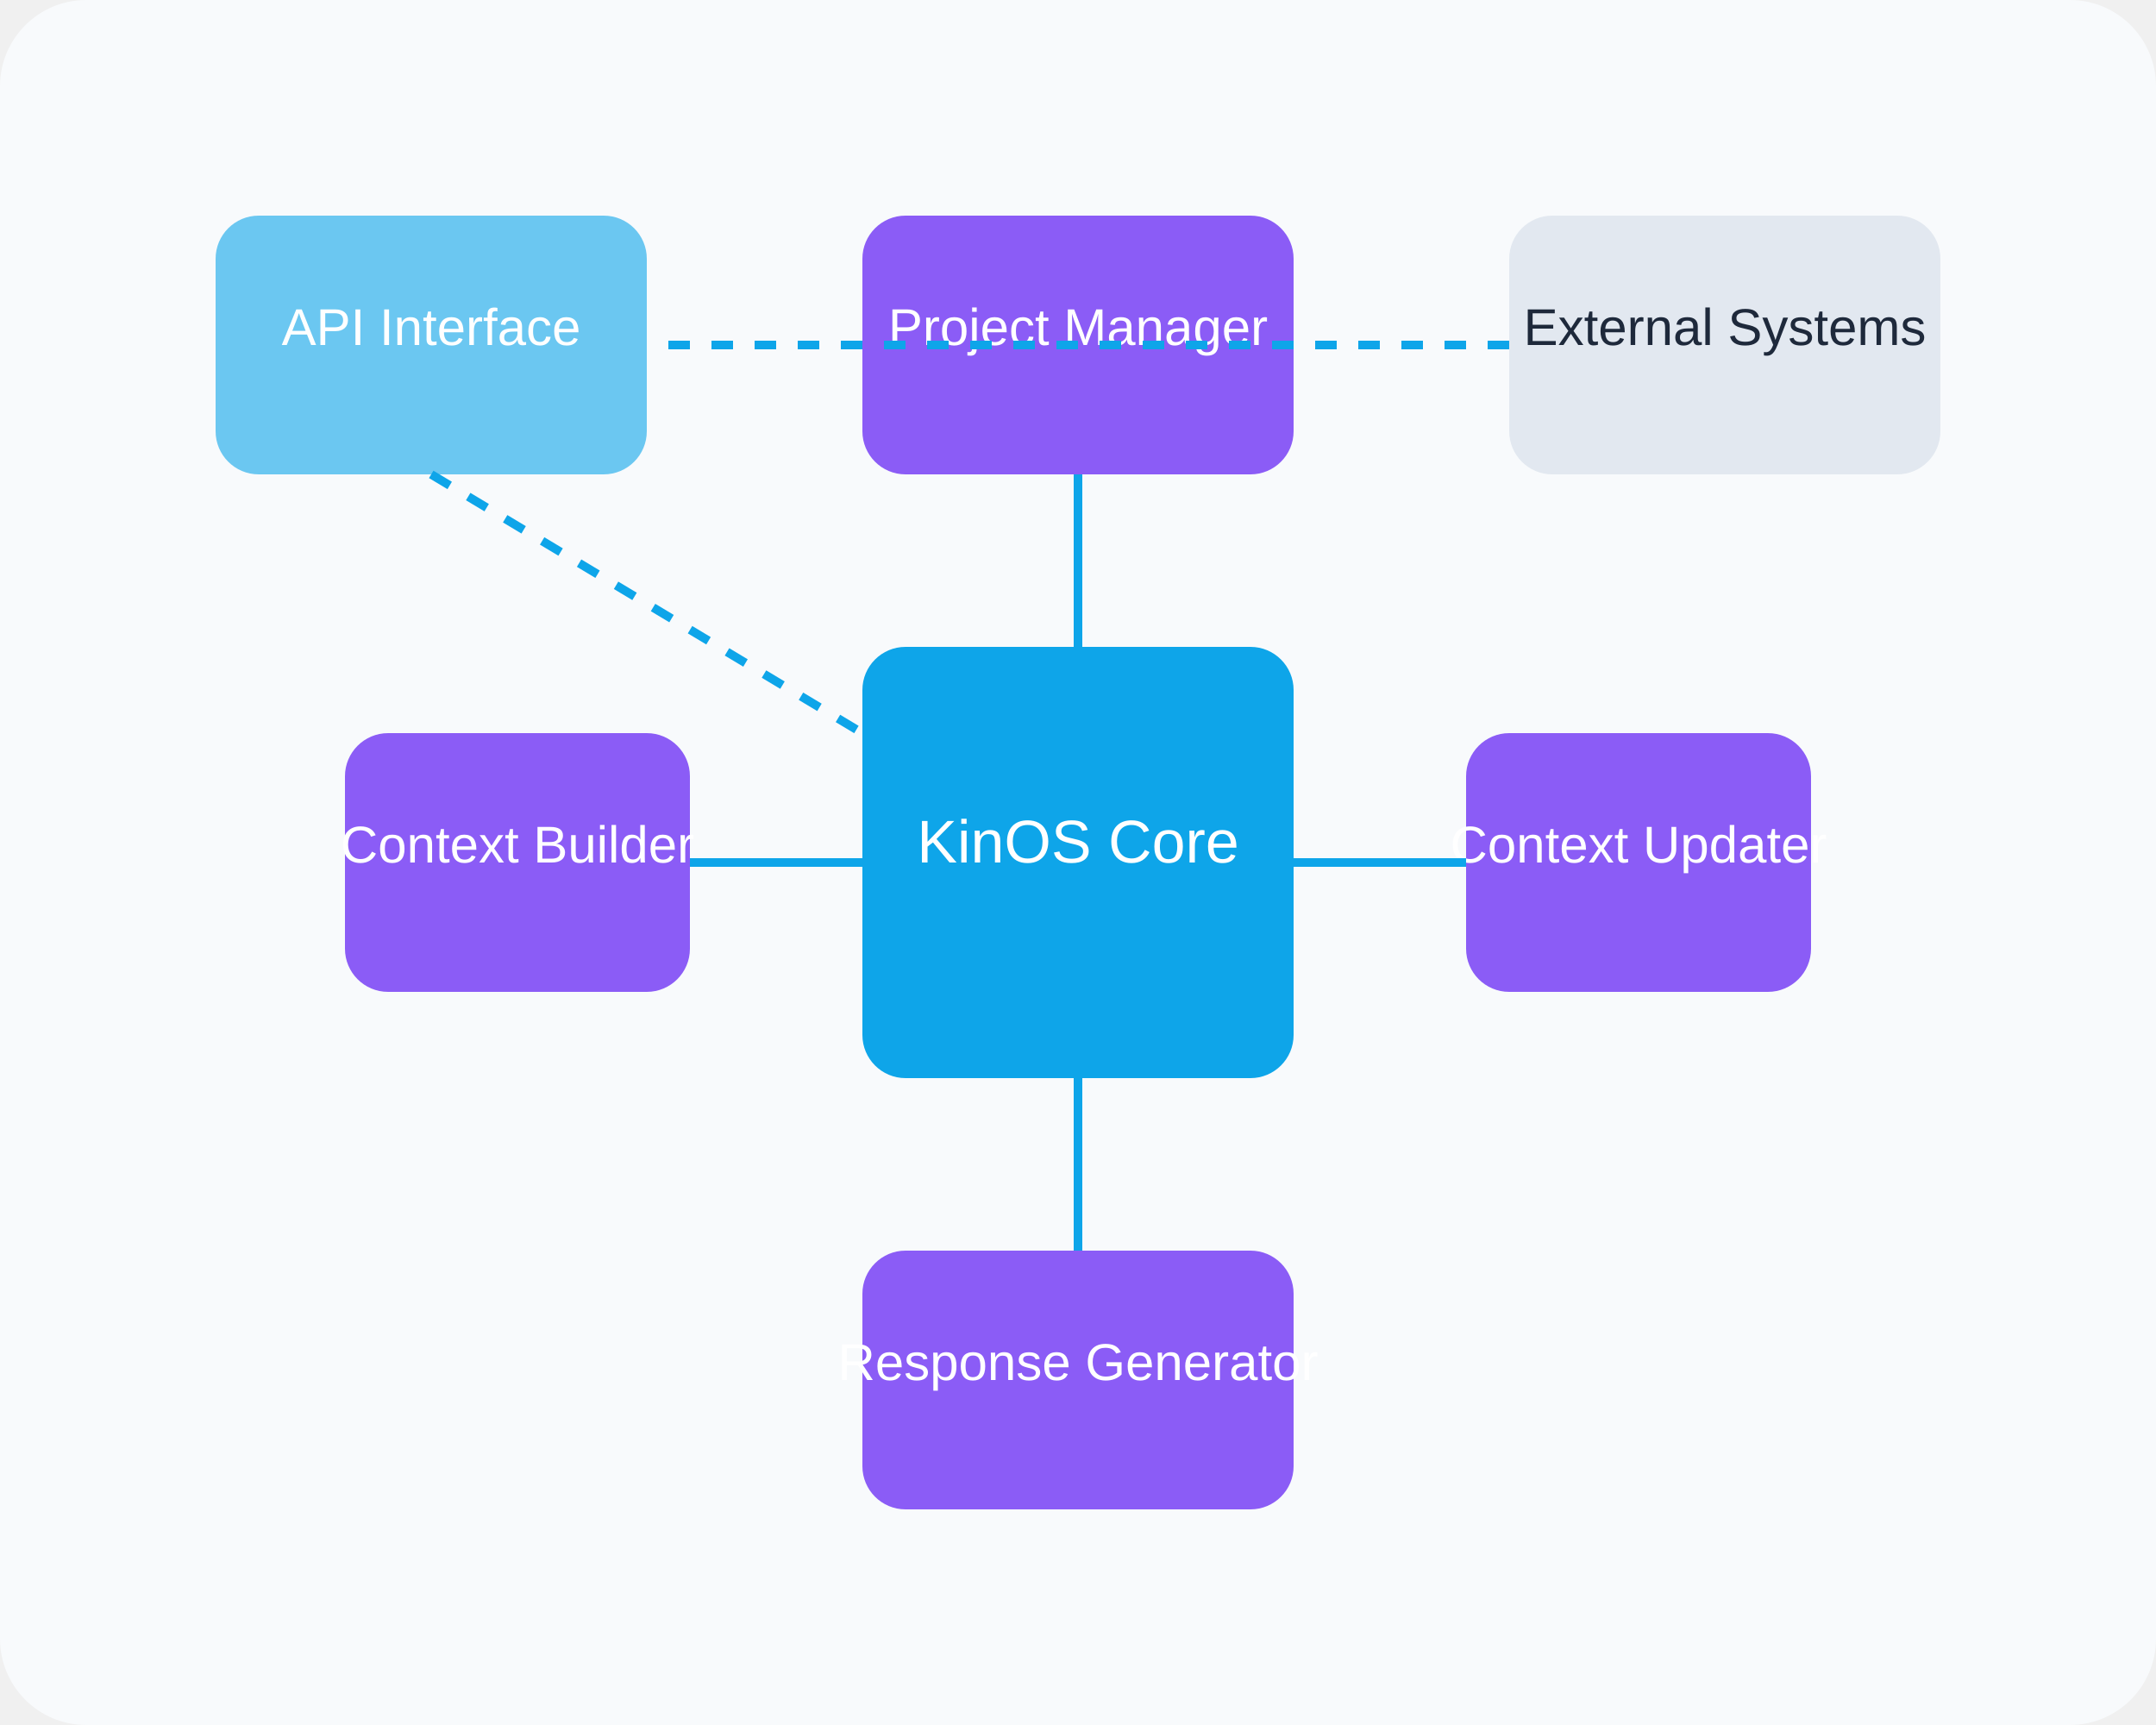
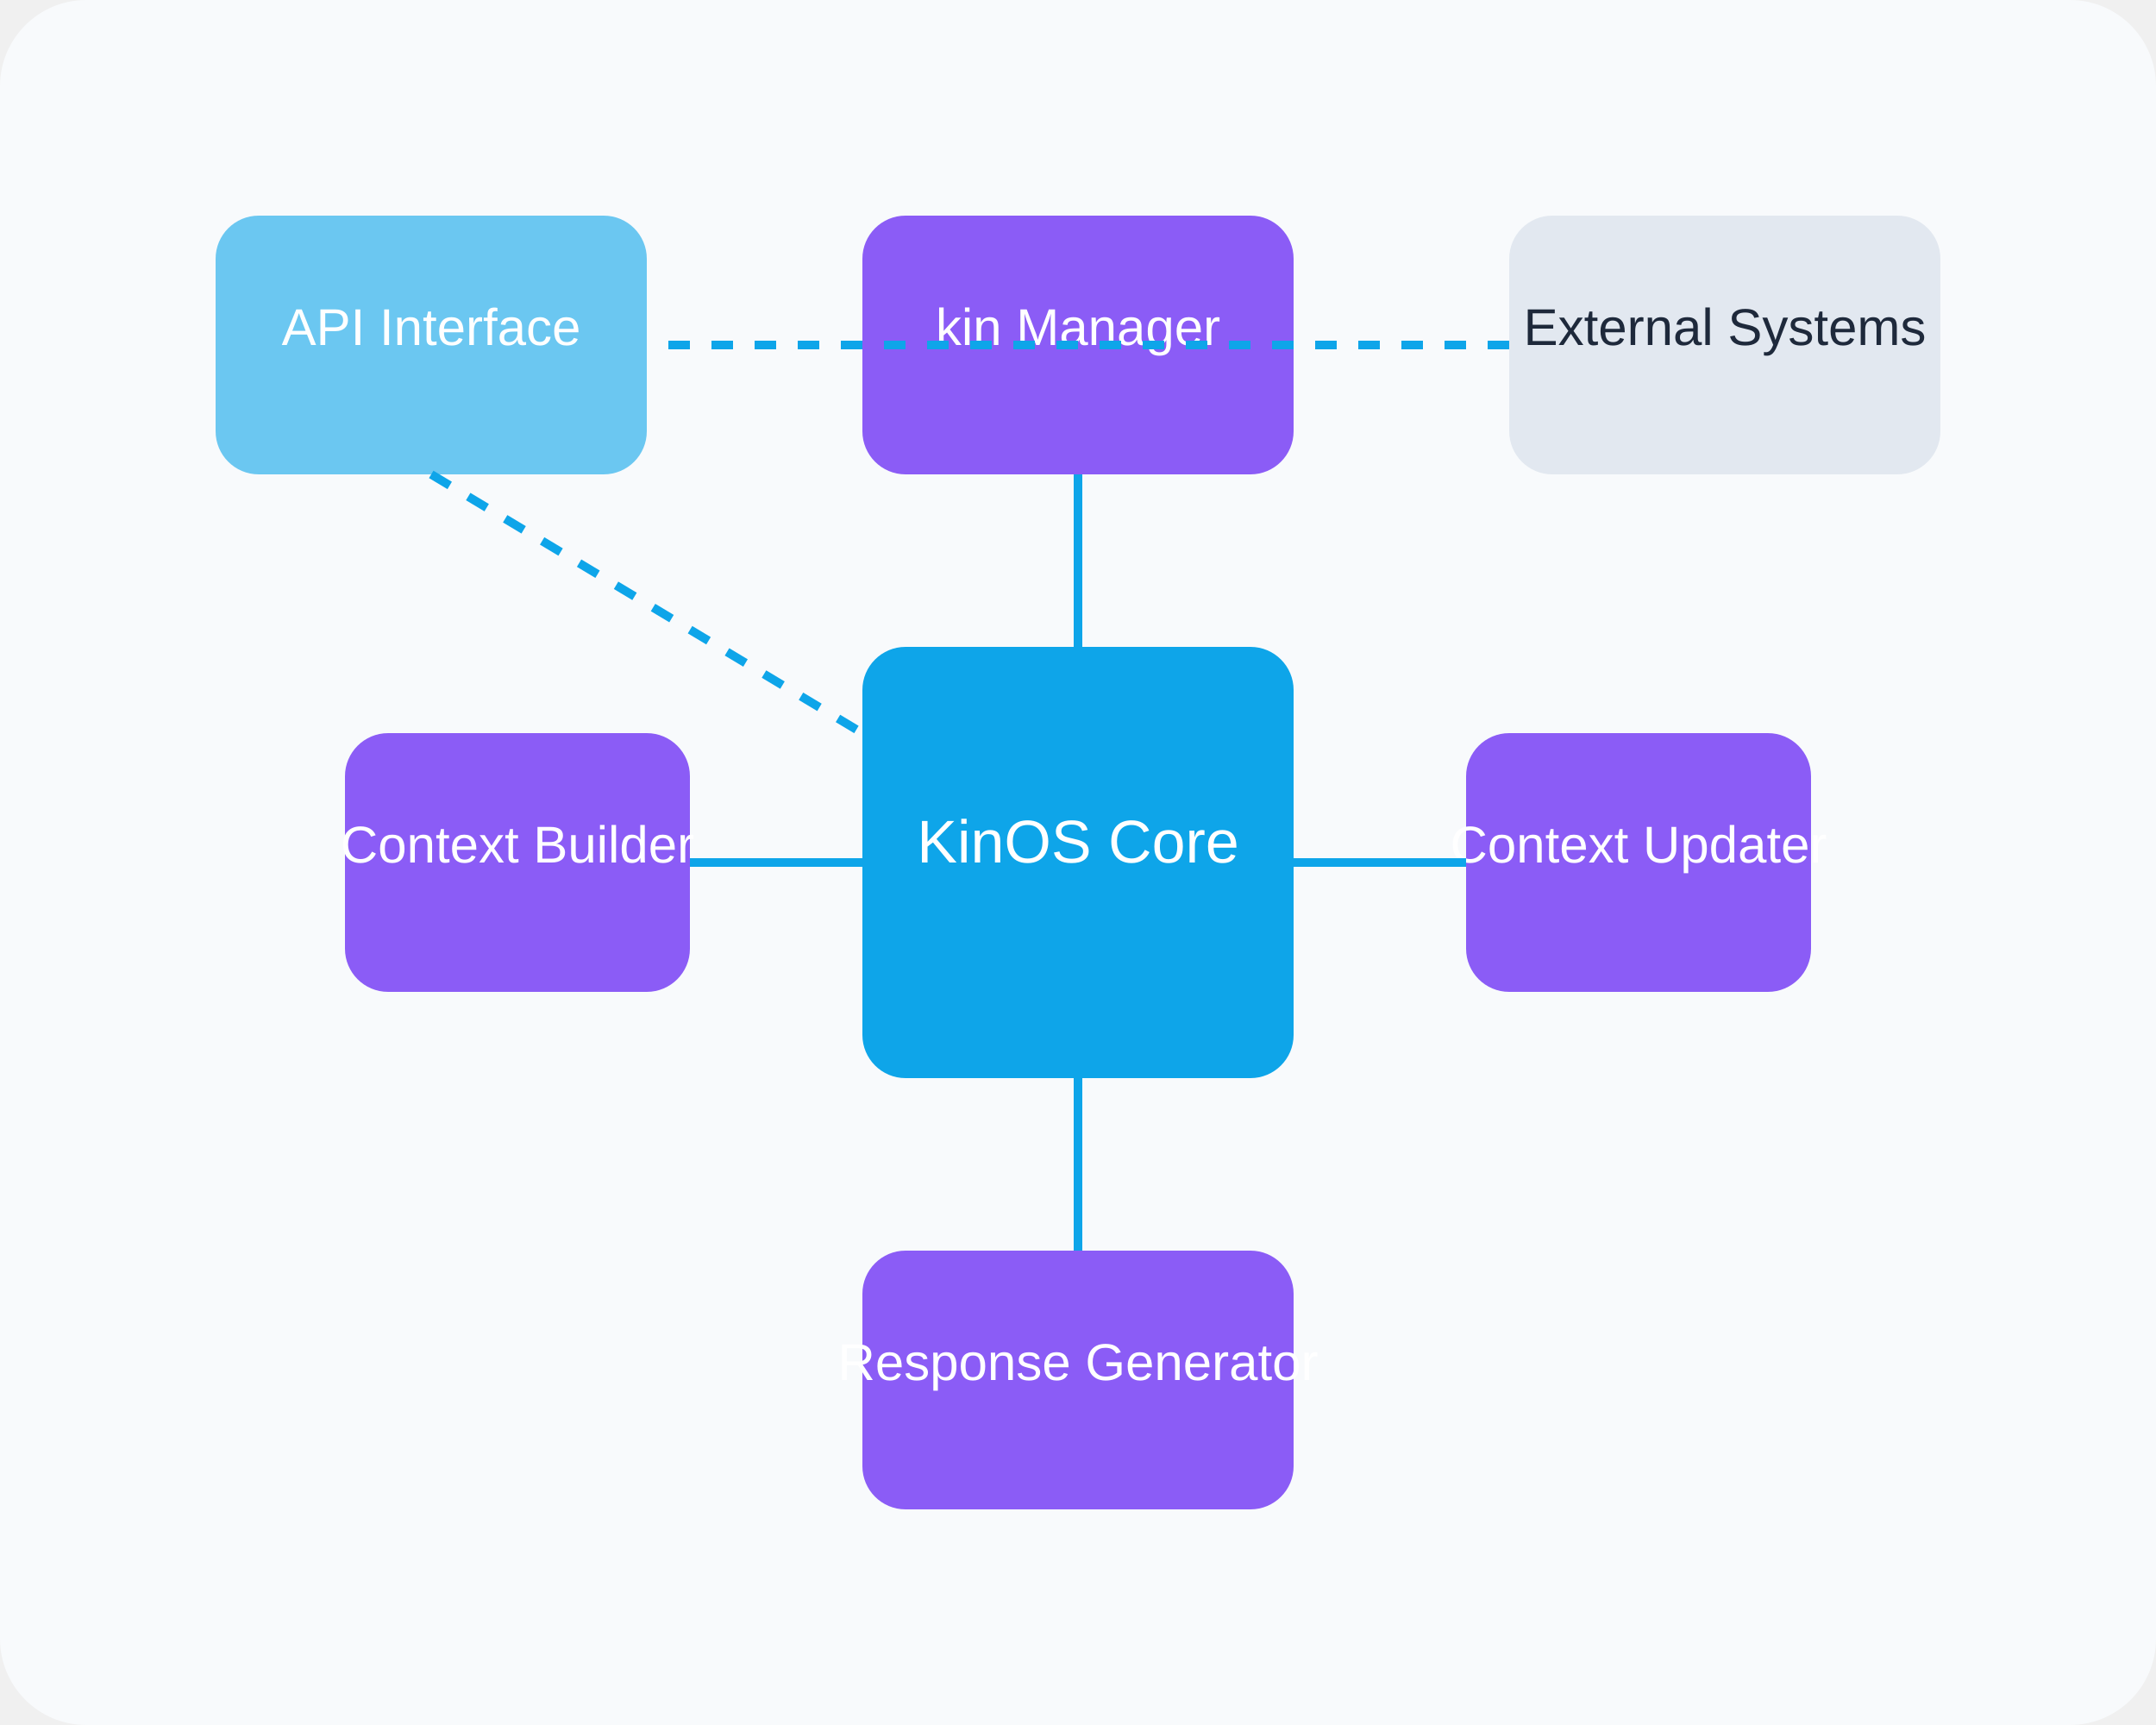
<svg xmlns="http://www.w3.org/2000/svg" width="500" height="400" viewBox="0 0 500 400" fill="none">
  <rect width="500" height="400" rx="20" fill="#F8FAFC" />
  <rect x="200" y="150" width="100" height="100" rx="10" fill="#0EA5E9" />
  <text x="250" y="200" font-family="Arial" font-size="14" fill="white" text-anchor="middle">KinOS Core</text>
  <rect x="200" y="50" width="100" height="60" rx="10" fill="#8B5CF6" />
-   <text x="250" y="80" font-family="Arial" font-size="12" fill="white" text-anchor="middle">Project Manager</text>
+   <text x="250" y="80" font-family="Arial" font-size="12" fill="white" text-anchor="middle">kin Manager</text>
  <rect x="80" y="170" width="80" height="60" rx="10" fill="#8B5CF6" />
  <text x="120" y="200" font-family="Arial" font-size="12" fill="white" text-anchor="middle">Context Builder</text>
  <rect x="340" y="170" width="80" height="60" rx="10" fill="#8B5CF6" />
  <text x="380" y="200" font-family="Arial" font-size="12" fill="white" text-anchor="middle">Context Updater</text>
  <rect x="200" y="290" width="100" height="60" rx="10" fill="#8B5CF6" />
  <text x="250" y="320" font-family="Arial" font-size="12" fill="white" text-anchor="middle">Response Generator</text>
  <line x1="250" y1="110" x2="250" y2="150" stroke="#0EA5E9" stroke-width="2" />
  <line x1="160" y1="200" x2="200" y2="200" stroke="#0EA5E9" stroke-width="2" />
  <line x1="300" y1="200" x2="340" y2="200" stroke="#0EA5E9" stroke-width="2" />
  <line x1="250" y1="250" x2="250" y2="290" stroke="#0EA5E9" stroke-width="2" />
  <rect x="50" y="50" width="100" height="60" rx="10" fill="#0EA5E9" fill-opacity="0.6" />
  <text x="100" y="80" font-family="Arial" font-size="12" fill="white" text-anchor="middle">API Interface</text>
  <line x1="100" y1="110" x2="200" y2="170" stroke="#0EA5E9" stroke-width="2" stroke-dasharray="5,5" />
  <rect x="350" y="50" width="100" height="60" rx="10" fill="#E2E8F0" />
  <text x="400" y="80" font-family="Arial" font-size="12" fill="#1E293B" text-anchor="middle">External Systems</text>
  <line x1="350" y1="80" x2="150" y2="80" stroke="#0EA5E9" stroke-width="2" stroke-dasharray="5,5" />
</svg>
